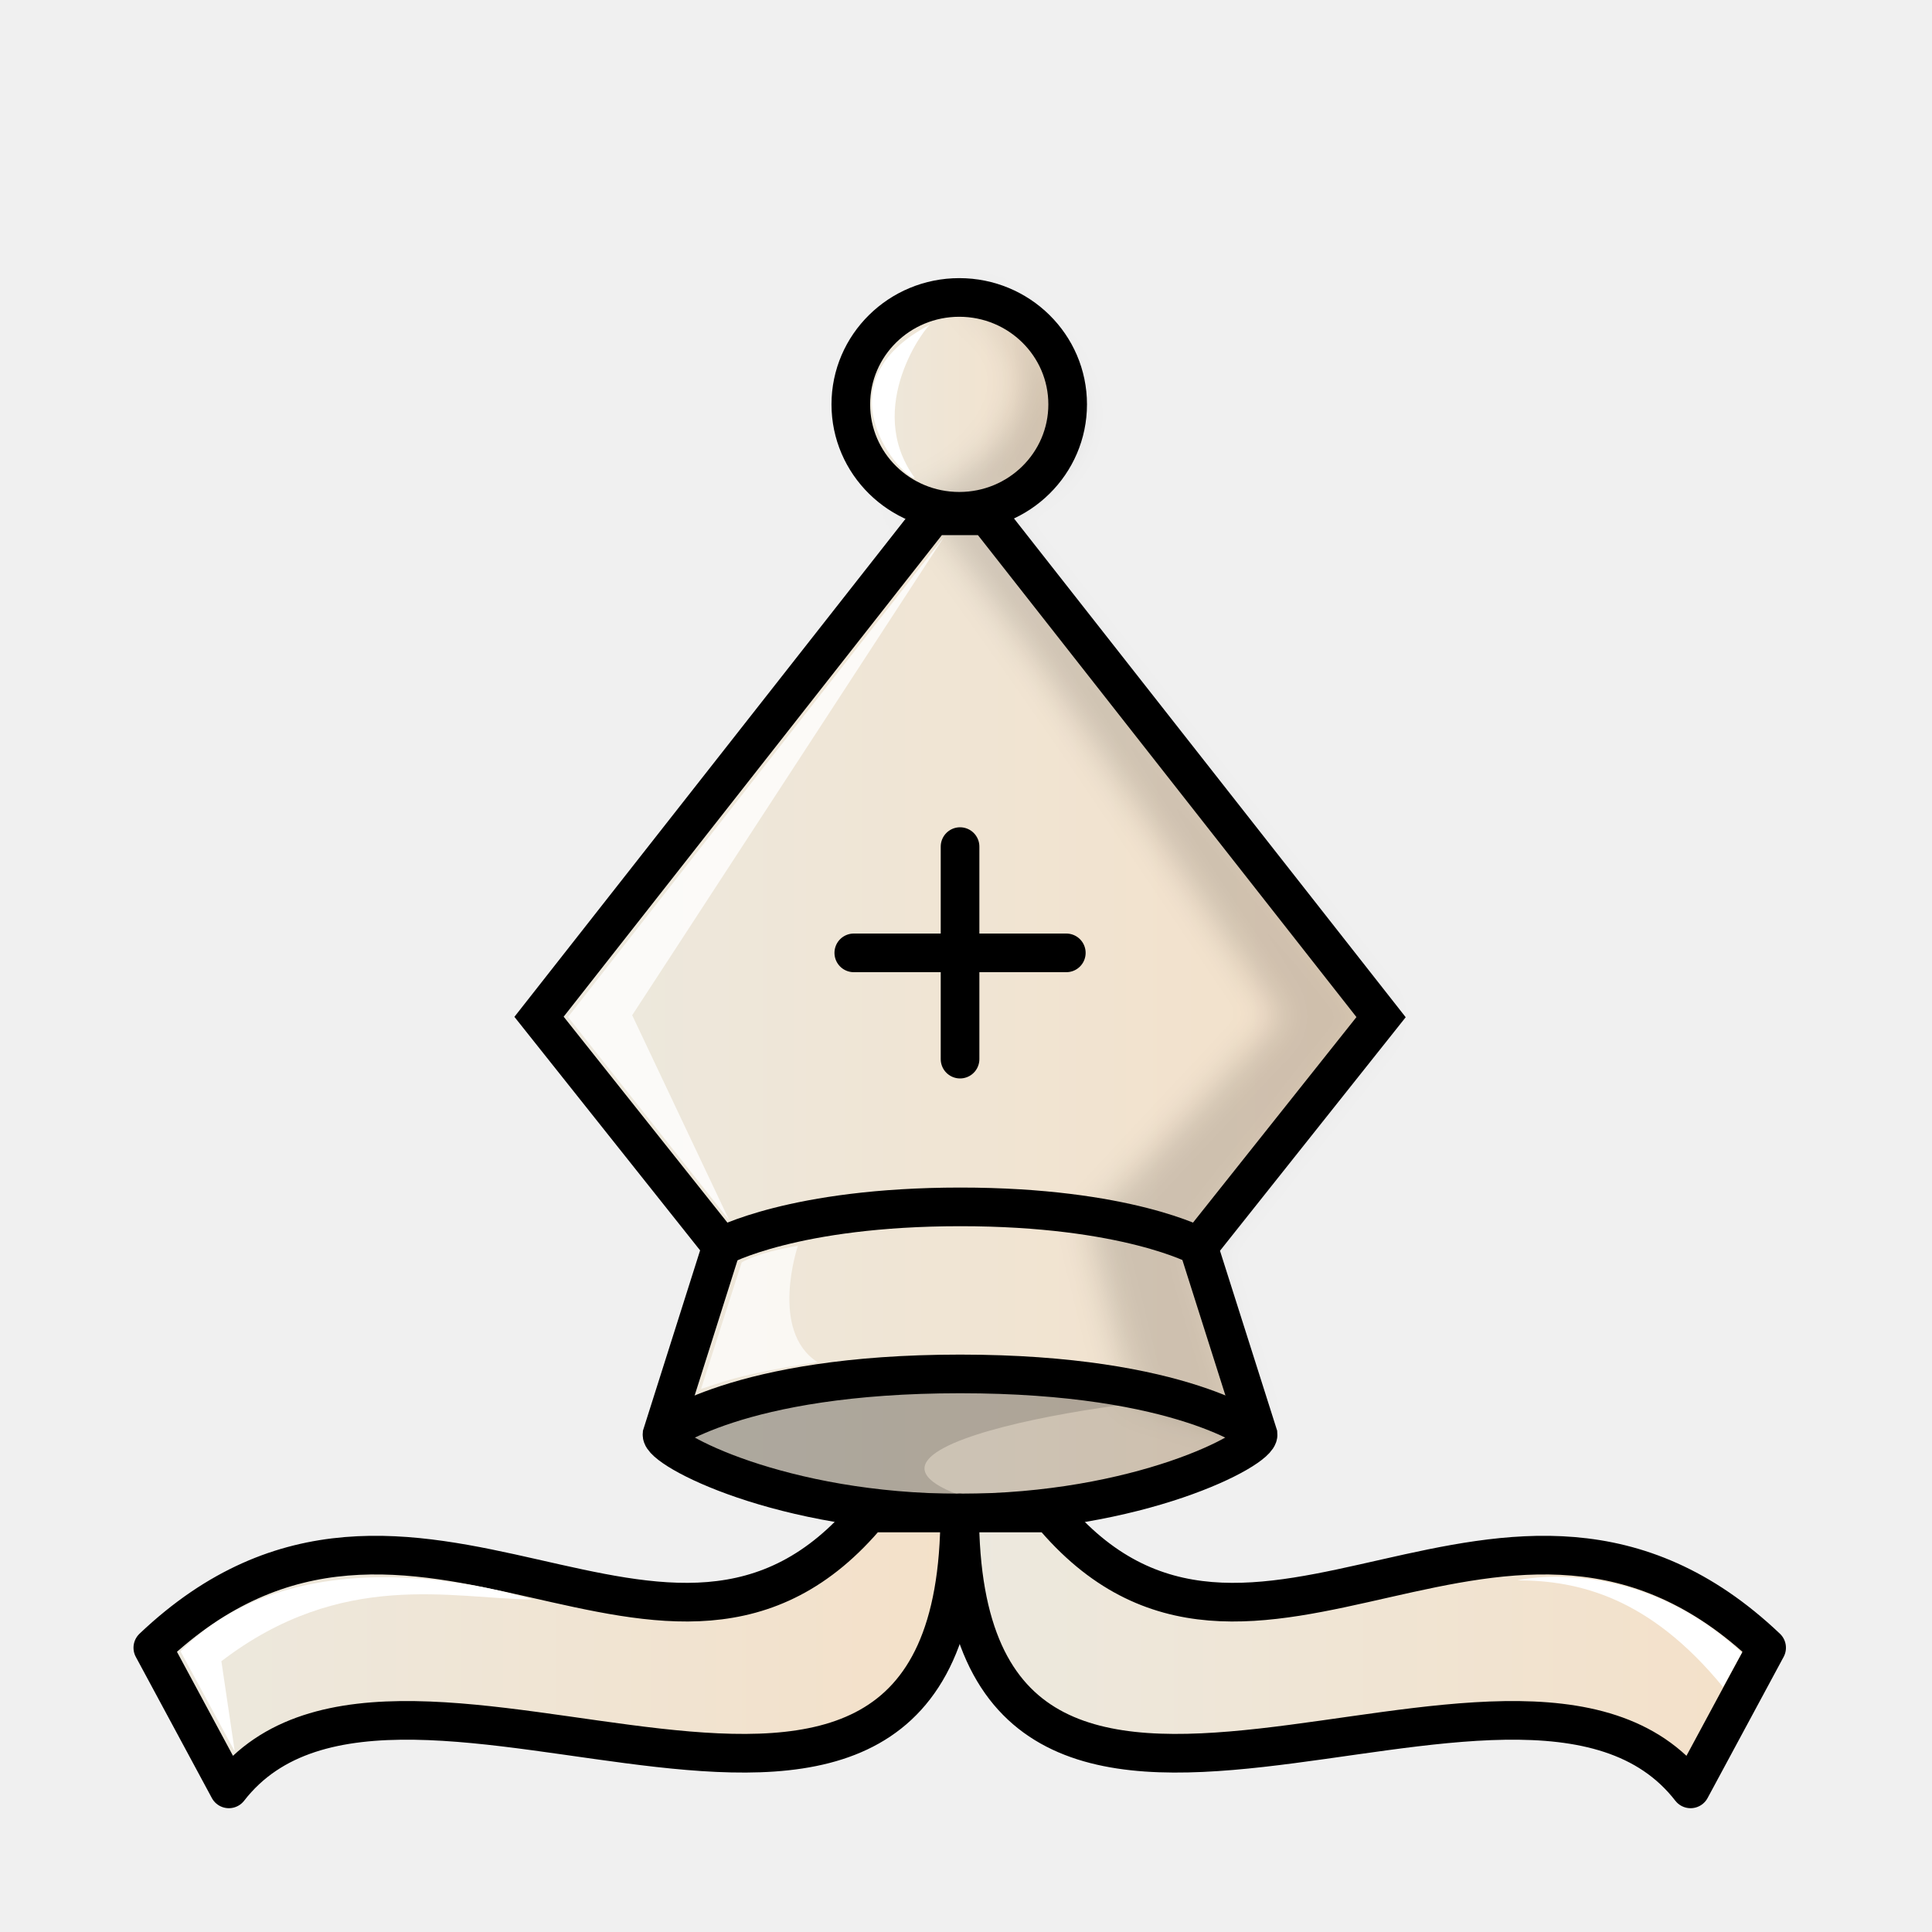
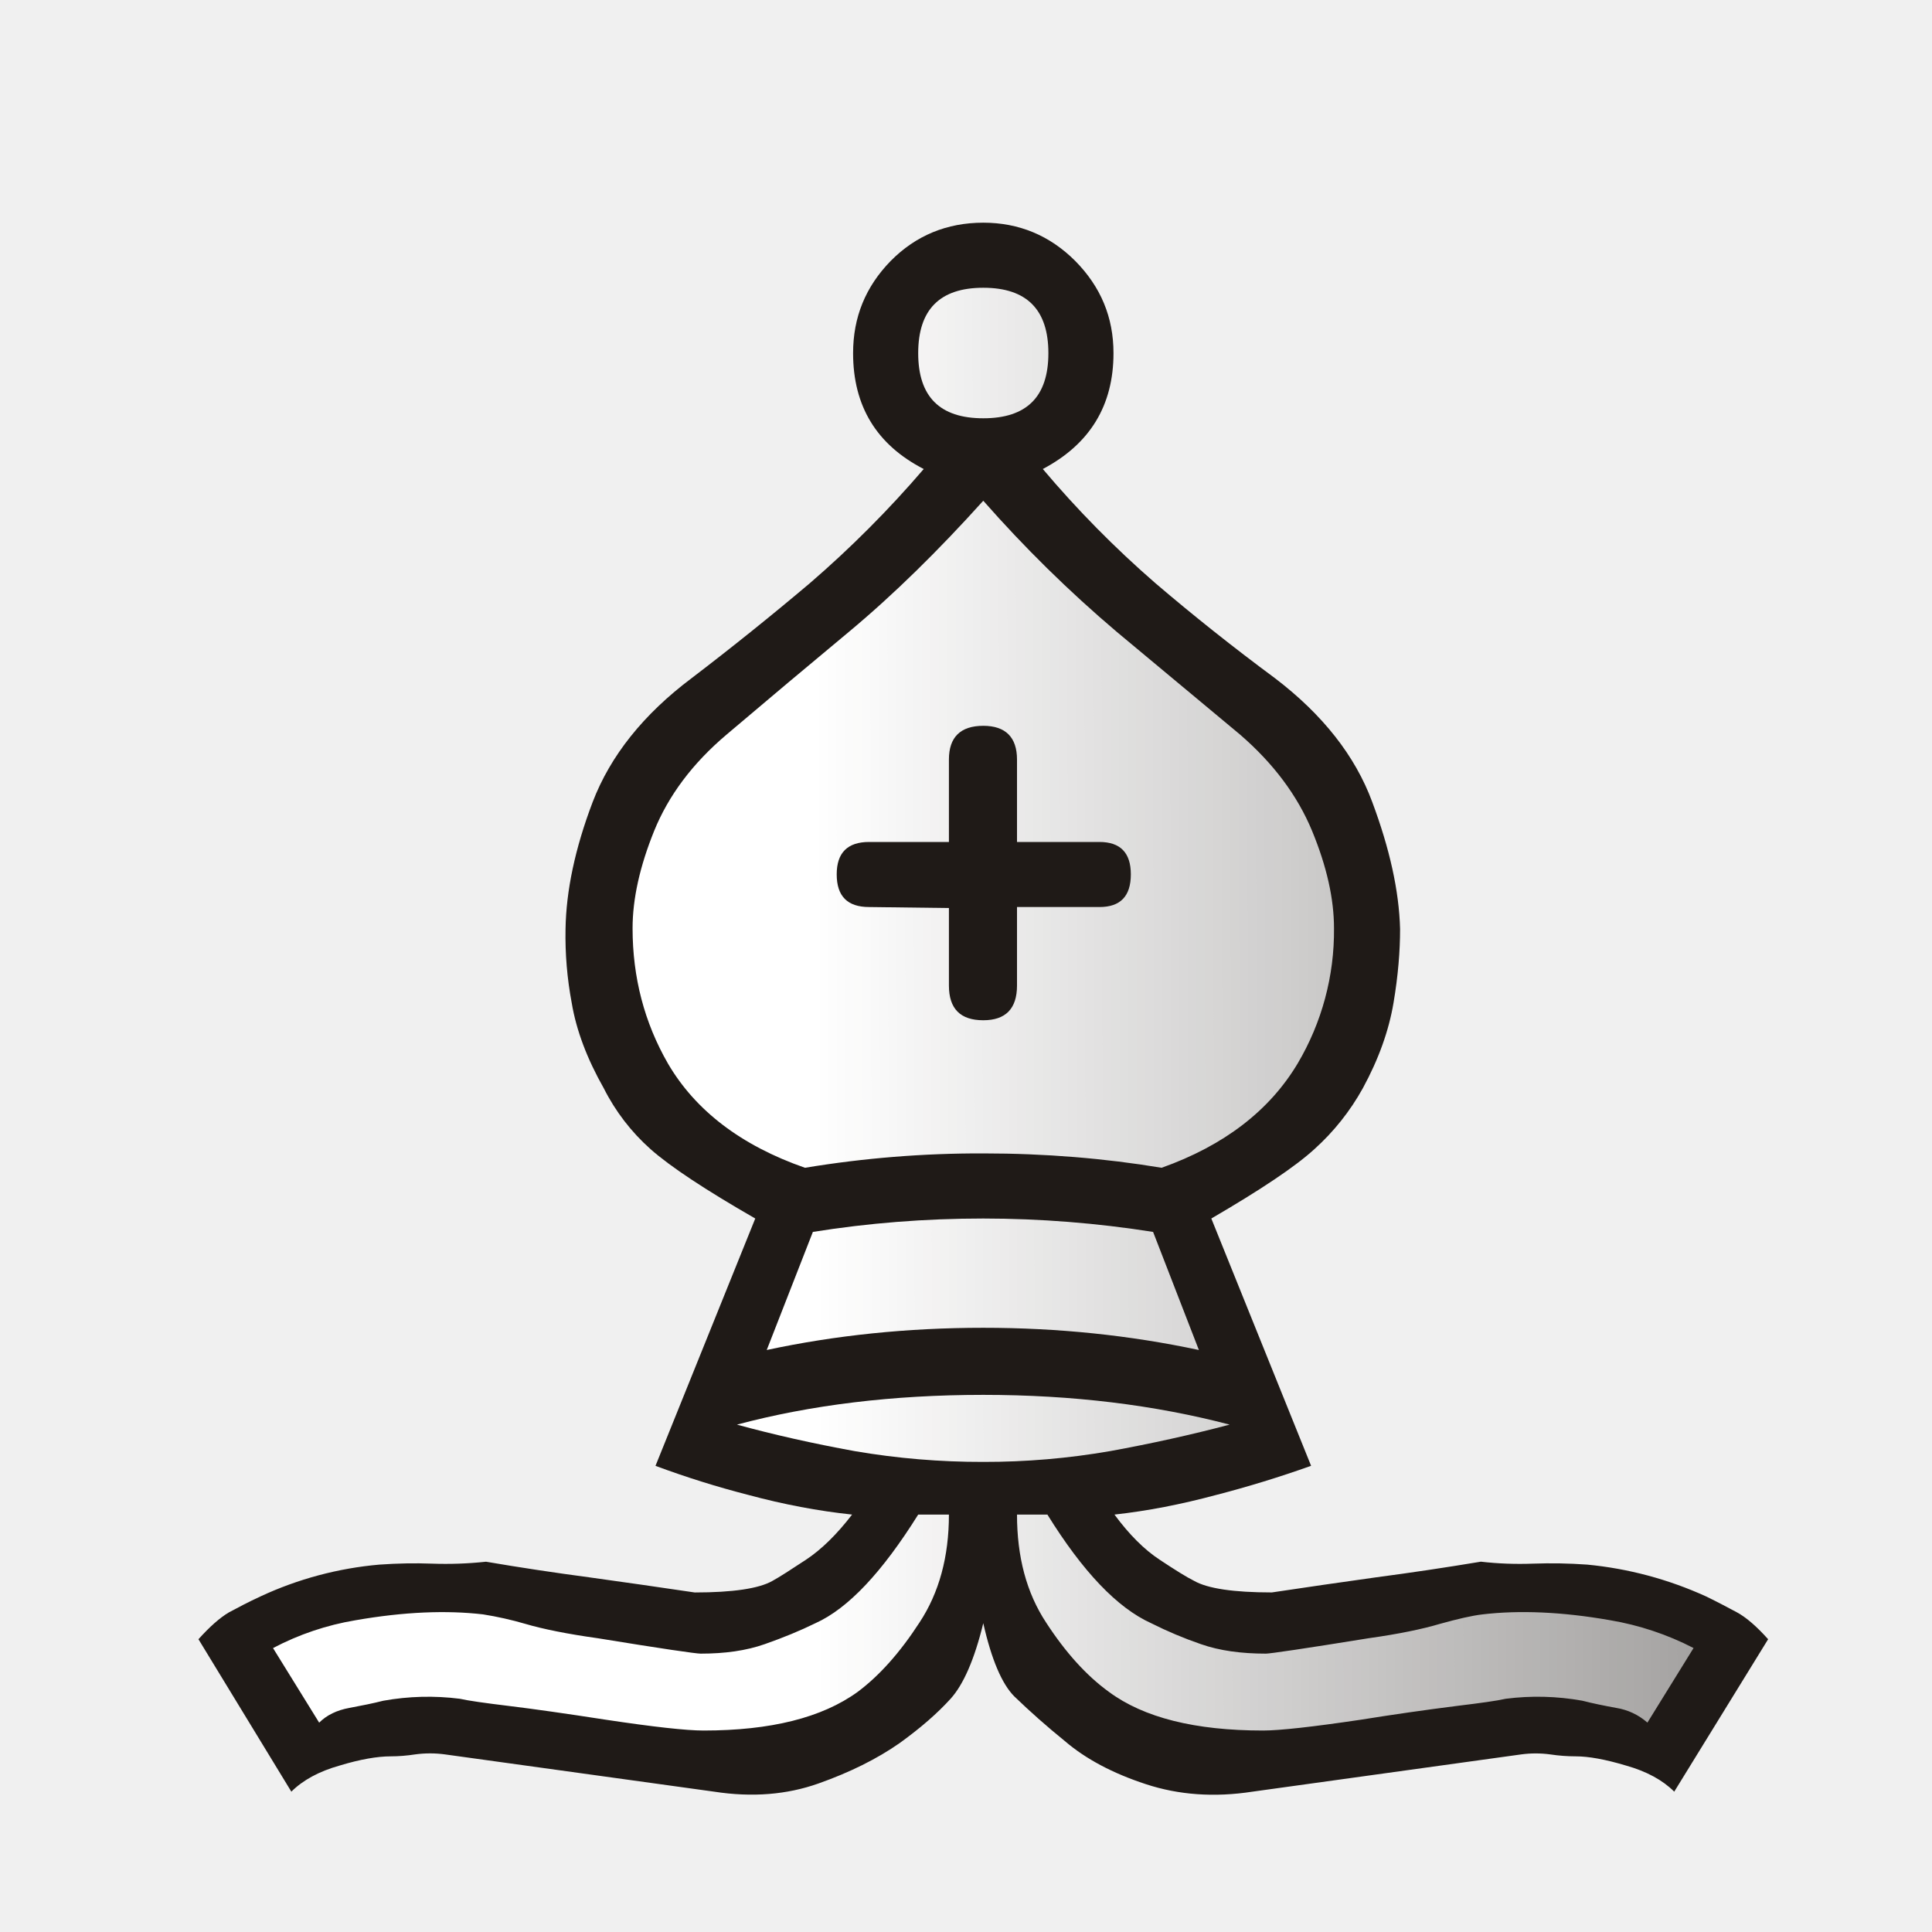
- <svg xmlns="http://www.w3.org/2000/svg" xmlns:xlink="http://www.w3.org/1999/xlink" width="50mm" height="50mm" clip-rule="evenodd" fill-rule="evenodd" image-rendering="optimizeQuality" shape-rendering="geometricPrecision" text-rendering="geometricPrecision" version="1.1" viewBox="0 0 50 50">
-   <defs>
-     <linearGradient id="linearGradient1643" x1="9.241" x2="40.761" y1="27.266" y2="27.266" gradientTransform="matrix(.98495 0 0 .98605 .37559 .64119)" gradientUnits="userSpaceOnUse">
-       <stop stop-color="#ece9df" offset="0" />
-       <stop stop-color="#f4e0c8" offset="1" />
-     </linearGradient>
-     <linearGradient id="linearGradient2770-4" x1="14.558" x2="35.921" y1="25.93" y2="25.93" gradientTransform="matrix(1.0739 0 0 1.0269 -2.2596 -.38035)" gradientUnits="userSpaceOnUse" xlink:href="#linearGradient1643" />
-     <linearGradient id="linearGradient2772-9" x1="21.347" x2="29.141" y1="10.312" y2="10.312" gradientTransform="matrix(.83475 0 0 .90883 3.7518 1.0937)" gradientUnits="userSpaceOnUse" xlink:href="#linearGradient1643" />
-     <filter id="filter1616-8-6" x="-.081" y="-.034" width="1.162" height="1.068" color-interpolation-filters="sRGB">
-       <feGaussianBlur stdDeviation="0.407" />
-     </filter>
-     <linearGradient id="linearGradient2774-8" x1="5.612" x2="25.919" y1="42.295" y2="42.295" gradientTransform="matrix(1.0856 0 0 .94062 -2.5546 2.4128)" gradientUnits="userSpaceOnUse" xlink:href="#linearGradient1643" />
-     <linearGradient id="linearGradient2776-7" x1="24.848" x2="45.155" y1="42.295" y2="42.295" gradientTransform="matrix(1.0856 0 0 .94062 -2.5546 2.4128)" gradientUnits="userSpaceOnUse" xlink:href="#linearGradient1643" />
-     <filter id="filter1624-3" x="-0" y="-0" width="1" height="1" color-interpolation-filters="sRGB">
-       <feGaussianBlur stdDeviation="0" />
-     </filter>
-     <filter id="filter1616-8-6-66-1" x="-.081" y="-.034" width="1.162" height="1.068" color-interpolation-filters="sRGB">
-       <feGaussianBlur stdDeviation="0.407" />
-     </filter>
-     <linearGradient id="linearGradient2774-8-0" x1="5.612" x2="25.919" y1="42.295" y2="42.295" gradientTransform="matrix(1.0856 0 0 .94062 -2.7162 2.9415)" gradientUnits="userSpaceOnUse" xlink:href="#linearGradient1643" />
-     <linearGradient id="linearGradient2776-7-1" x1="24.848" x2="45.155" y1="42.295" y2="42.295" gradientTransform="matrix(1.0856 0 0 .94062 -2.7162 2.9415)" gradientUnits="userSpaceOnUse" xlink:href="#linearGradient1643" />
-   </defs>
-   <path d="m31.016 32.267 4.726-5.943-10.19-12.975h-0.701v-0.01h-0.711l-10.19 12.975 4.726 5.943-1.543 4.867c-0.031 0.386 3.095 2.034 7.713 2.034 4.618 0 7.745-1.648 7.713-2.034z" fill="url(#linearGradient2770-4)" image-rendering="optimizeQuality" style="clip-rule:evenodd;fill-rule:evenodd;fill:url(#linearGradient2770-4);shape-rendering:geometricPrecision;stroke-linecap:round;stroke:#000000" />
-   <path d="m24.826 7.698c-1.55 0-2.807 1.239-2.807 2.767s1.257 2.767 2.807 2.767 2.805-1.239 2.805-2.767c0-1.528-1.256-2.767-2.805-2.767z" fill="url(#linearGradient2772-9)" image-rendering="optimizeQuality" stroke-linejoin="round" style="clip-rule:evenodd;fill-rule:evenodd;fill:url(#linearGradient2772-9);shape-rendering:geometricPrecision;stroke-linecap:round;stroke-width:1;stroke:#000000" />
-   <path d="m22.096 24.66h5.5m-2.75-2.75v5.5" fill="none" image-rendering="optimizeQuality" stroke-linejoin="round" style="clip-rule:evenodd;fill-rule:evenodd;shape-rendering:geometricPrecision;stroke-linecap:round;stroke:#000000" />
-   <path transform="matrix(1.0334 0 0 1.0218 592.95 439.08)" d="m-549.75-422.16c3.412 1.813 0.501 4.931-1.526 5.206 0.462 0.197 0.978 0.311 1.526 0.311 5.528-1.76 1.318-5.645 0-5.517zm-0.688 5.518c3.092 4.115 5.848 8.459 8.724 12.709l-4.806 5.199 1.089 4.423 3.001 0.863-1.354-4.669 4.572-5.816-9.859-12.698h-0.678v-0.011z" filter="url(#filter1616-8-6)" image-rendering="optimizeQuality" opacity=".25" style="clip-rule:evenodd;fill-rule:evenodd;filter:url(#filter1616-8-6-66-1);mix-blend-mode:normal;opacity:.15;shape-rendering:geometricPrecision" />
-   <path d="m26.073 35.618c-3.087 0.012-6.397 0.504-8.369 1.768 2.181 1.502 5.798 1.827 8.885 1.77-7.14-1.444 2.03-2.966 4.844-3.001-1.522-0.367-3.71-0.543-5.36-0.536z" image-rendering="optimizeQuality" opacity=".2" style="clip-rule:evenodd;fill-rule:evenodd;opacity:.15;shape-rendering:geometricPrecision" />
-   <path d="m17.134 37.123s1.925-1.566 7.714-1.566 7.713 1.566 7.713 1.566" fill="none" image-rendering="optimizeQuality" stroke="#000000" stroke-width="1" style="clip-rule:evenodd;fill-rule:evenodd;shape-rendering:geometricPrecision" />
-   <path d="m18.676 32.256s1.863-1.021 6.175-1.022c4.312-6.1e-5 6.175 1.022 6.175 1.022" fill="none" image-rendering="optimizeQuality" stroke="#000000" stroke-width="1" style="clip-rule:evenodd;fill-rule:evenodd;shape-rendering:geometricPrecision" />
-   <path d="m18.872 31.579s0.003 8e-3 0 0l-4.171-5.259 9.735-12.431-8.075 12.385z" fill="#ffffff" opacity=".9" style="clip-rule:evenodd;fill-rule:evenodd;image-rendering:optimizeQuality;opacity:.8;shape-rendering:geometricPrecision" />
-   <path d="m25 39.156c-5.617 6.1e-5 -7.296-1.77-7.296-1.77s1.679-1.77 7.296-1.77c5.617-6.1e-5 7.296 1.77 7.296 1.77s-1.679 1.77-7.296 1.77z" image-rendering="optimizeQuality" opacity=".2" style="clip-rule:evenodd;fill-rule:evenodd;opacity:.15;shape-rendering:geometricPrecision" />
-   <path d="m22.488 39.156c-5.193 6.258-11.79-2.915-18.533 3.487l1.968 3.653c4.398-5.672 18.915 5.213 18.915-7.14z" fill="url(#linearGradient2774-8)" image-rendering="optimizeQuality" stroke-linecap="round" style="clip-rule:evenodd;fill-rule:evenodd;fill:url(#linearGradient2774-8-0);shape-rendering:geometricPrecision;stroke-linejoin:round;stroke:#000000" />
-   <path d="m27.188 39.156c5.193 6.258 11.79-2.915 18.532 3.487l-1.968 3.653c-4.398-5.672-18.915 5.213-18.915-7.14z" fill="url(#linearGradient2776-7)" image-rendering="optimizeQuality" stroke-linecap="round" style="clip-rule:evenodd;fill-rule:evenodd;fill:url(#linearGradient2776-7-1);shape-rendering:geometricPrecision;stroke-linejoin:round;stroke:#000000" />
-   <path d="m4.672 42.735 1.403 2.59-0.346-2.333c3.12-2.387 5.958-1.619 8.041-1.598 0 0-5.852-1.955-9.098 1.342z" style="clip-rule:evenodd;fill-rule:evenodd;fill:#ffffff;image-rendering:optimizeQuality;shape-rendering:geometricPrecision" />
-   <path d="m45.08 42.769-0.49 0.889c-1.905-2.325-3.739-2.755-5.319-2.76 0 0 3.017-0.717 5.809 1.872z" style="clip-rule:evenodd;fill-rule:evenodd;fill:#ffffff;image-rendering:optimizeQuality;shape-rendering:geometricPrecision" />
-   <path d="m23.672 12.366c-0.25 0.066-2.603-2.42 0.418-3.975-0.089-0.009-1.757 2.142-0.418 3.975z" style="clip-rule:evenodd;fill-rule:evenodd;fill:#ffffff;image-rendering:optimizeQuality;shape-rendering:geometricPrecision" />
-   <path transform="matrix(1.0007 0 0 .98931 -586.04 102.79)" d="m603.76-67.566 1.051-3.309s0.369-0.256 1.454-0.434c0 0-0.746 2.224 0.508 3.042-2.154 0.336-2.536 0.554-3.012 0.7z" clip-rule="evenodd" fill="#ffffff" fill-rule="evenodd" filter="url(#filter1624-3)" image-rendering="optimizeQuality" opacity=".7" shape-rendering="geometricPrecision" />
+ <svg xmlns="http://www.w3.org/2000/svg" clip-rule="evenodd" fill-rule="evenodd" height="50mm" image-rendering="optimizeQuality" shape-rendering="geometricPrecision" text-rendering="geometricPrecision" viewBox="0 0 50 50" width="50mm">
+   <linearGradient id="a" gradientUnits="userSpaceOnUse" x1="21.13" x2="77.641" y1="37.592" y2="37.469">
+     <stop offset="0" stop-color="#fff" />
+     <stop offset="1" stop-color="#fff" stop-opacity="0" />
+   </linearGradient>
+   <path d="M25.447 42.008c-.228.94-.516 1.592-.846 1.956-.33.364-.762.745-1.313 1.143-.592.415-1.295.762-2.108 1.05-.813.288-1.71.364-2.7.211l-6.969-.965a2.858 2.858 0 0 0-.762 0c-.22.034-.432.051-.635.051-.347 0-.787.076-1.32.237-.542.152-.957.381-1.254.677l-2.404-3.945c.296-.33.559-.559.787-.694.237-.127.508-.271.821-.415a9.179 9.179 0 0 1 3.074-.822c.466-.033.923-.042 1.363-.025a9.8 9.8 0 0 0 1.397-.05c.89.152 1.786.287 2.684.406.906.127 1.812.254 2.718.39.99 0 1.66-.102 2.006-.297.187-.102.474-.288.872-.55.398-.263.796-.652 1.194-1.169-.88-.093-1.77-.262-2.684-.508a24.094 24.094 0 0 1-2.404-.753l2.582-6.401c-1.295-.745-2.193-1.338-2.71-1.795a5.3 5.3 0 0 1-1.21-1.575c-.432-.762-.711-1.499-.83-2.21a9.341 9.341 0 0 1-.16-1.913c.016-.99.245-2.083.702-3.285.457-1.194 1.312-2.27 2.566-3.21a79.091 79.091 0 0 0 3.056-2.455 27.746 27.746 0 0 0 2.946-2.954c-1.219-.627-1.828-1.626-1.828-2.998 0-.93.321-1.718.973-2.387.652-.66 1.457-.99 2.396-.99.923 0 1.72.33 2.38.99.66.669.99 1.456.99 2.387 0 1.355-.61 2.354-1.829 2.998a26.796 26.796 0 0 0 2.913 2.954c.982.839 2.015 1.66 3.09 2.456 1.236.94 2.083 2.015 2.523 3.209.449 1.202.694 2.294.72 3.285 0 .567-.05 1.202-.17 1.913s-.38 1.448-.795 2.21a6.084 6.084 0 0 1-1.253 1.575c-.5.457-1.389 1.05-2.667 1.795l2.582 6.4a28.57 28.57 0 0 1-2.455.754c-.915.246-1.787.415-2.634.508.381.517.771.906 1.169 1.168.398.263.694.45.897.55.347.196 1.016.297 2.007.297a263.35 263.35 0 0 1 2.692-.39 81.13 81.13 0 0 0 2.718-.406c.44.051.89.068 1.346.051a13.12 13.12 0 0 1 1.406.025 9.627 9.627 0 0 1 3.073.822c.297.144.567.288.805.415.245.135.508.364.804.694l-2.43 3.945c-.296-.296-.711-.525-1.253-.677-.534-.16-.965-.237-1.296-.237-.22 0-.44-.017-.66-.05a2.794 2.794 0 0 0-.753 0l-6.952.964c-.99.153-1.913.085-2.76-.194-.855-.28-1.558-.652-2.1-1.118a20.04 20.04 0 0 1-1.303-1.151c-.322-.322-.593-.957-.805-1.897z" fill="#1f1a17" />
+   <path d="M26.32 39.197c0 1.092.245 2.024.753 2.794.5.77 1.041 1.372 1.626 1.795.905.669 2.235 1 3.987 1 .432 0 1.279-.094 2.532-.28a74.737 74.737 0 0 1 2.48-.356c.627-.076 1.05-.135 1.27-.186a6.53 6.53 0 0 1 1.982.05c.262.068.559.128.88.187a1.6 1.6 0 0 1 .805.38l1.194-1.93a7.372 7.372 0 0 0-2.16-.72c-1.252-.22-2.353-.262-3.301-.151-.28.033-.644.118-1.101.245-.457.136-1.067.263-1.846.372-1.676.272-2.557.399-2.658.399-.644 0-1.203-.077-1.685-.246a10.37 10.37 0 0 1-1.287-.542c-.88-.398-1.77-1.338-2.684-2.81zm-1.762 0h-.795c-.932 1.49-1.812 2.43-2.659 2.811-.398.195-.83.373-1.312.542-.483.17-1.033.246-1.66.246-.118 0-.999-.127-2.658-.398-.788-.11-1.423-.238-1.88-.373a8.828 8.828 0 0 0-1.092-.245c-.948-.11-2.04-.068-3.302.152a7.056 7.056 0 0 0-2.134.72l1.194 1.93c.195-.195.457-.322.779-.381.322-.06.618-.119.88-.186a6.53 6.53 0 0 1 1.982-.051c.22.05.643.11 1.27.186.626.076 1.465.195 2.506.356 1.236.186 2.083.28 2.531.28 1.736 0 3.065-.331 3.988-1 .567-.423 1.1-1.024 1.6-1.795.508-.77.762-1.702.762-2.794zm.89-9.347c1.6 0 3.14.127 4.614.372 1.617-.575 2.794-1.481 3.522-2.7a6.745 6.745 0 0 0 .94-3.497c0-.762-.187-1.6-.568-2.523-.38-.915-.999-1.744-1.862-2.49-.974-.812-2.04-1.701-3.2-2.666a33.093 33.093 0 0 1-3.447-3.387c-1.16 1.287-2.311 2.421-3.47 3.387a406.55 406.55 0 0 0-3.176 2.667c-.88.745-1.499 1.574-1.871 2.489-.373.923-.559 1.76-.559 2.523 0 1.27.305 2.438.914 3.497.712 1.219 1.897 2.125 3.548 2.7a27.749 27.749 0 0 1 4.614-.372zm0 4.513c1.938 0 3.793.194 5.579.575l-1.185-3.056a28.297 28.297 0 0 0-4.395-.347c-1.507 0-2.98.118-4.41.347l-1.194 3.056c1.769-.38 3.64-.575 5.604-.575zm0-23.538c1.126 0 1.684-.559 1.684-1.685s-.559-1.693-1.685-1.693-1.684.567-1.684 1.693c0 1.126.558 1.685 1.684 1.685zm0 27.009a18.97 18.97 0 0 0 3.285-.28c1.066-.194 2.1-.423 3.09-.685-1.94-.508-4.064-.77-6.376-.77-2.345 0-4.47.262-6.375.77.957.262 1.973.49 3.048.686a19.46 19.46 0 0 0 3.327.279zm-.89-14.334l-2.065-.026c-.56 0-.839-.279-.839-.846 0-.559.28-.838.839-.838h2.065v-2.134c0-.576.297-.872.89-.872.575 0 .872.296.872.872v2.134h2.133c.542 0 .813.28.813.838 0 .567-.271.846-.813.846H26.32v2.032c0 .602-.297.898-.873.898-.592 0-.889-.296-.889-.898z" fill="url(#a)" />
</svg>
